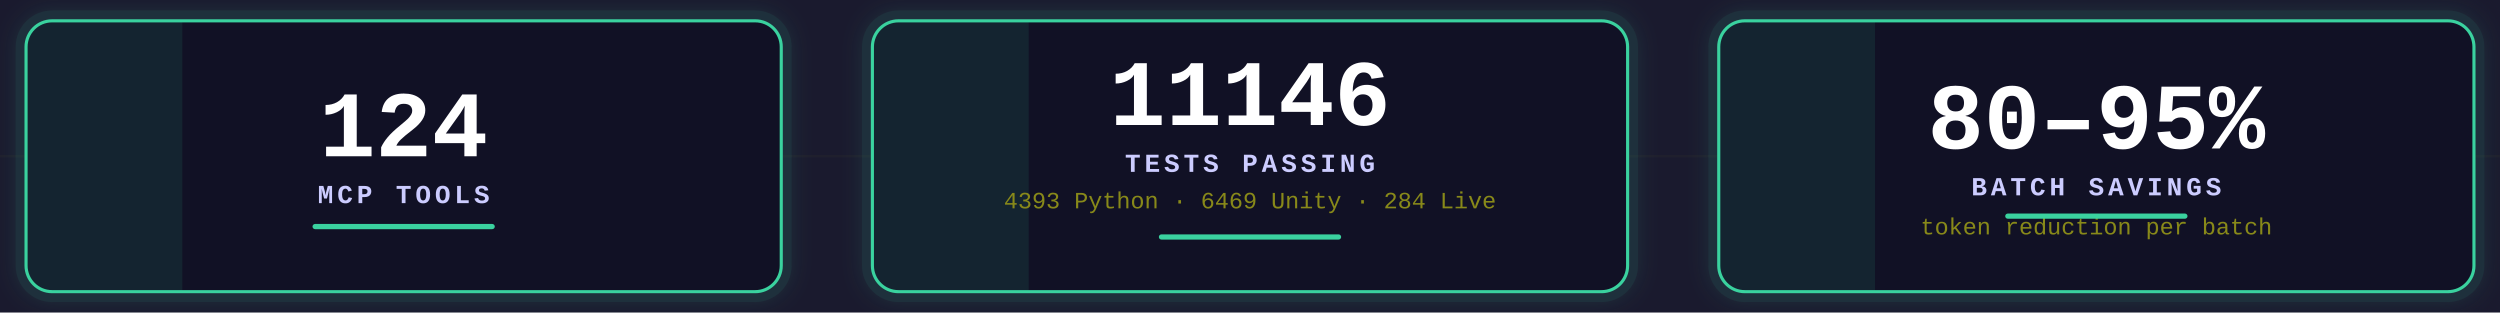
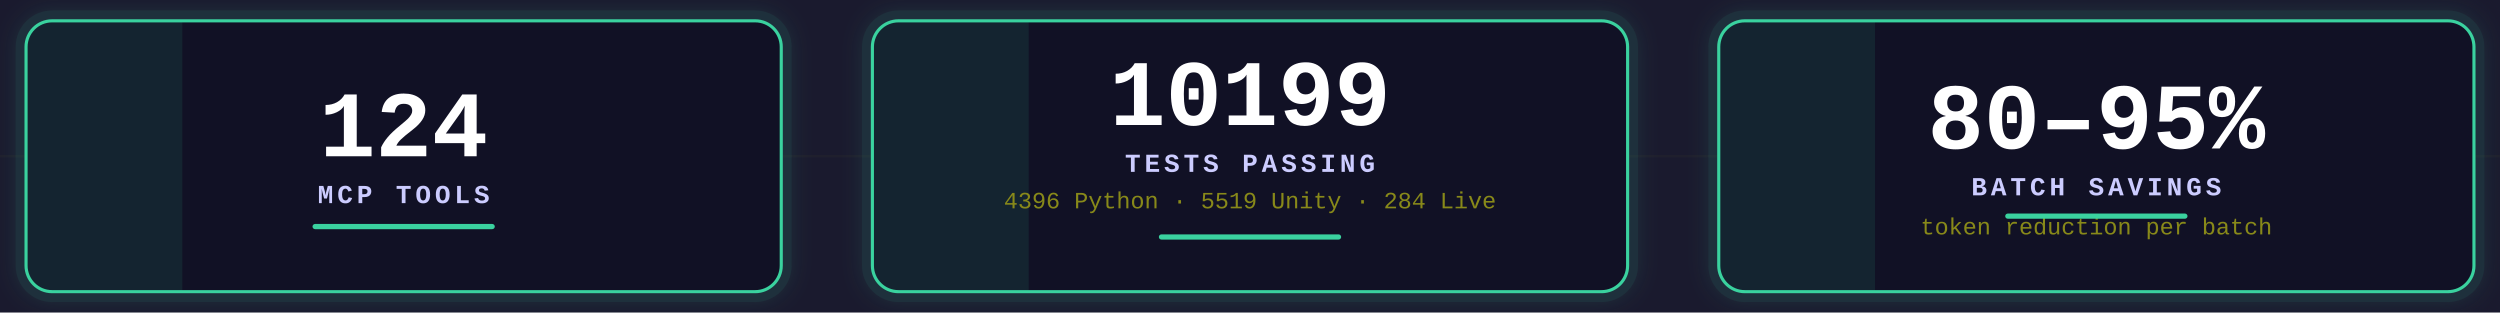
- <svg xmlns="http://www.w3.org/2000/svg" viewBox="0 0 960 120" width="960" height="120" role="img" aria-label="Unity MCP stats: 124 MCP tools, 11146 Tests (4393 Python + 6469 Unity + 284 Live), 80-95% Batch Savings">
+ <svg xmlns="http://www.w3.org/2000/svg" viewBox="0 0 960 120" width="960" height="120" role="img" aria-label="Unity MCP stats: 124 MCP tools, 10199 Tests (4396 Python + 5519 Unity + 284 Live), 80-95% Batch Savings">
  <defs>
    <filter id="sg" x="-25%" y="-30%" width="150%" height="160%">
      <feGaussianBlur stdDeviation="4" result="b" />
      <feMerge>
        <feMergeNode in="b" />
        <feMergeNode in="SourceGraphic" />
      </feMerge>
    </filter>
    <clipPath id="c1">
      <rect x="10" y="8" width="290" height="104" rx="10" />
    </clipPath>
    <clipPath id="c2">
      <rect x="335" y="8" width="290" height="104" rx="10" />
    </clipPath>
    <clipPath id="c3">
      <rect x="660" y="8" width="290" height="104" rx="10" />
    </clipPath>
  </defs>
  <rect width="960" height="120" fill="#1a1a2e" />
  <line x1="0" y1="60" x2="960" y2="60" stroke="#888919" stroke-opacity="0.05" stroke-width="1" />
  <rect x="10" y="8" width="290" height="104" rx="10" fill="none" stroke="#3ad29f" stroke-width="8" opacity="0.12" filter="url(#sg)">
    <animate attributeName="opacity" values="0.25;0.7;0.25" dur="3s" repeatCount="indefinite" begin="0s" />
  </rect>
  <rect x="10" y="8" width="290" height="104" rx="10" fill="#111125" />
  <rect x="10" y="8" width="290" height="104" rx="10" fill="none" stroke="#3ad29f" stroke-width="1.2" />
  <g clip-path="url(#c1)">
    <rect x="10" y="8" width="60" height="104" fill="#3ad29f" fill-opacity="0.10">
      <animateTransform attributeName="transform" type="translate" values="-100,0;400,0" dur="3s" repeatCount="indefinite" begin="0s" />
    </rect>
  </g>
  <text x="155" y="60" text-anchor="middle" font-family="ui-monospace,SFMono-Regular,'SF Mono',Menlo,Consolas,'Liberation Mono',monospace" font-size="36" font-weight="700" fill="#ffffff">124</text>
  <text x="155" y="78" text-anchor="middle" font-family="ui-monospace,SFMono-Regular,'SF Mono',Menlo,Consolas,'Liberation Mono',monospace" font-size="10" font-weight="700" fill="#ccccff" letter-spacing="1.5">MCP TOOLS</text>
  <rect x="120" y="86" width="70" height="2" rx="1" fill="#3ad29f">
    <animate attributeName="opacity" values="0.6;1;0.6" dur="2s" repeatCount="indefinite" begin="0s" />
  </rect>
  <rect x="335" y="8" width="290" height="104" rx="10" fill="none" stroke="#3ad29f" stroke-width="8" opacity="0.12" filter="url(#sg)">
    <animate attributeName="opacity" values="0.25;0.7;0.25" dur="3s" repeatCount="indefinite" begin="0.6s" />
  </rect>
  <rect x="335" y="8" width="290" height="104" rx="10" fill="#111125" />
  <rect x="335" y="8" width="290" height="104" rx="10" fill="none" stroke="#3ad29f" stroke-width="1.2" />
  <g clip-path="url(#c2)">
    <rect x="335" y="8" width="60" height="104" fill="#3ad29f" fill-opacity="0.10">
      <animateTransform attributeName="transform" type="translate" values="-100,0;400,0" dur="3s" repeatCount="indefinite" begin="0.5s" />
    </rect>
  </g>
-   <text x="480" y="48" text-anchor="middle" font-family="ui-monospace,SFMono-Regular,'SF Mono',Menlo,Consolas,'Liberation Mono',monospace" font-size="36" font-weight="700" fill="#ffffff">11146</text>
+   <text x="480" y="48" text-anchor="middle" font-family="ui-monospace,SFMono-Regular,'SF Mono',Menlo,Consolas,'Liberation Mono',monospace" font-size="36" font-weight="700" fill="#ffffff">10199</text>
  <text x="480" y="66" text-anchor="middle" font-family="ui-monospace,SFMono-Regular,'SF Mono',Menlo,Consolas,'Liberation Mono',monospace" font-size="10" font-weight="700" fill="#ccccff" letter-spacing="1.5">TESTS PASSING</text>
-   <text x="480" y="80" text-anchor="middle" font-family="ui-monospace,SFMono-Regular,'SF Mono',Menlo,Consolas,'Liberation Mono',monospace" font-size="9" fill="#888919">4393 Python · 6469 Unity · 284 Live</text>
+   <text x="480" y="80" text-anchor="middle" font-family="ui-monospace,SFMono-Regular,'SF Mono',Menlo,Consolas,'Liberation Mono',monospace" font-size="9" fill="#888919">4396 Python · 5519 Unity · 284 Live</text>
  <rect x="445" y="90" width="70" height="2" rx="1" fill="#3ad29f">
    <animate attributeName="opacity" values="0.6;1;0.6" dur="2s" repeatCount="indefinite" begin="0.4s" />
  </rect>
  <rect x="660" y="8" width="290" height="104" rx="10" fill="none" stroke="#3ad29f" stroke-width="8" opacity="0.12" filter="url(#sg)">
    <animate attributeName="opacity" values="0.25;0.7;0.25" dur="3s" repeatCount="indefinite" begin="1.2s" />
  </rect>
  <rect x="660" y="8" width="290" height="104" rx="10" fill="#111125" />
  <rect x="660" y="8" width="290" height="104" rx="10" fill="none" stroke="#3ad29f" stroke-width="1.2" />
  <g clip-path="url(#c3)">
    <rect x="660" y="8" width="60" height="104" fill="#3ad29f" fill-opacity="0.10">
      <animateTransform attributeName="transform" type="translate" values="-100,0;400,0" dur="3s" repeatCount="indefinite" begin="1.0s" />
    </rect>
  </g>
  <text x="805" y="57" text-anchor="middle" font-family="ui-monospace,SFMono-Regular,'SF Mono',Menlo,Consolas,'Liberation Mono',monospace" font-size="36" font-weight="700" fill="#ffffff">80–95%</text>
  <text x="805" y="75" text-anchor="middle" font-family="ui-monospace,SFMono-Regular,'SF Mono',Menlo,Consolas,'Liberation Mono',monospace" font-size="10" font-weight="700" fill="#ccccff" letter-spacing="1.5">BATCH SAVINGS</text>
  <text x="805" y="90" text-anchor="middle" font-family="ui-monospace,SFMono-Regular,'SF Mono',Menlo,Consolas,'Liberation Mono',monospace" font-size="9" fill="#888919">token reduction per batch</text>
  <rect x="770" y="82" width="70" height="2" rx="1" fill="#3ad29f">
    <animate attributeName="opacity" values="0.6;1;0.6" dur="2s" repeatCount="indefinite" begin="0.8s" />
  </rect>
</svg>
